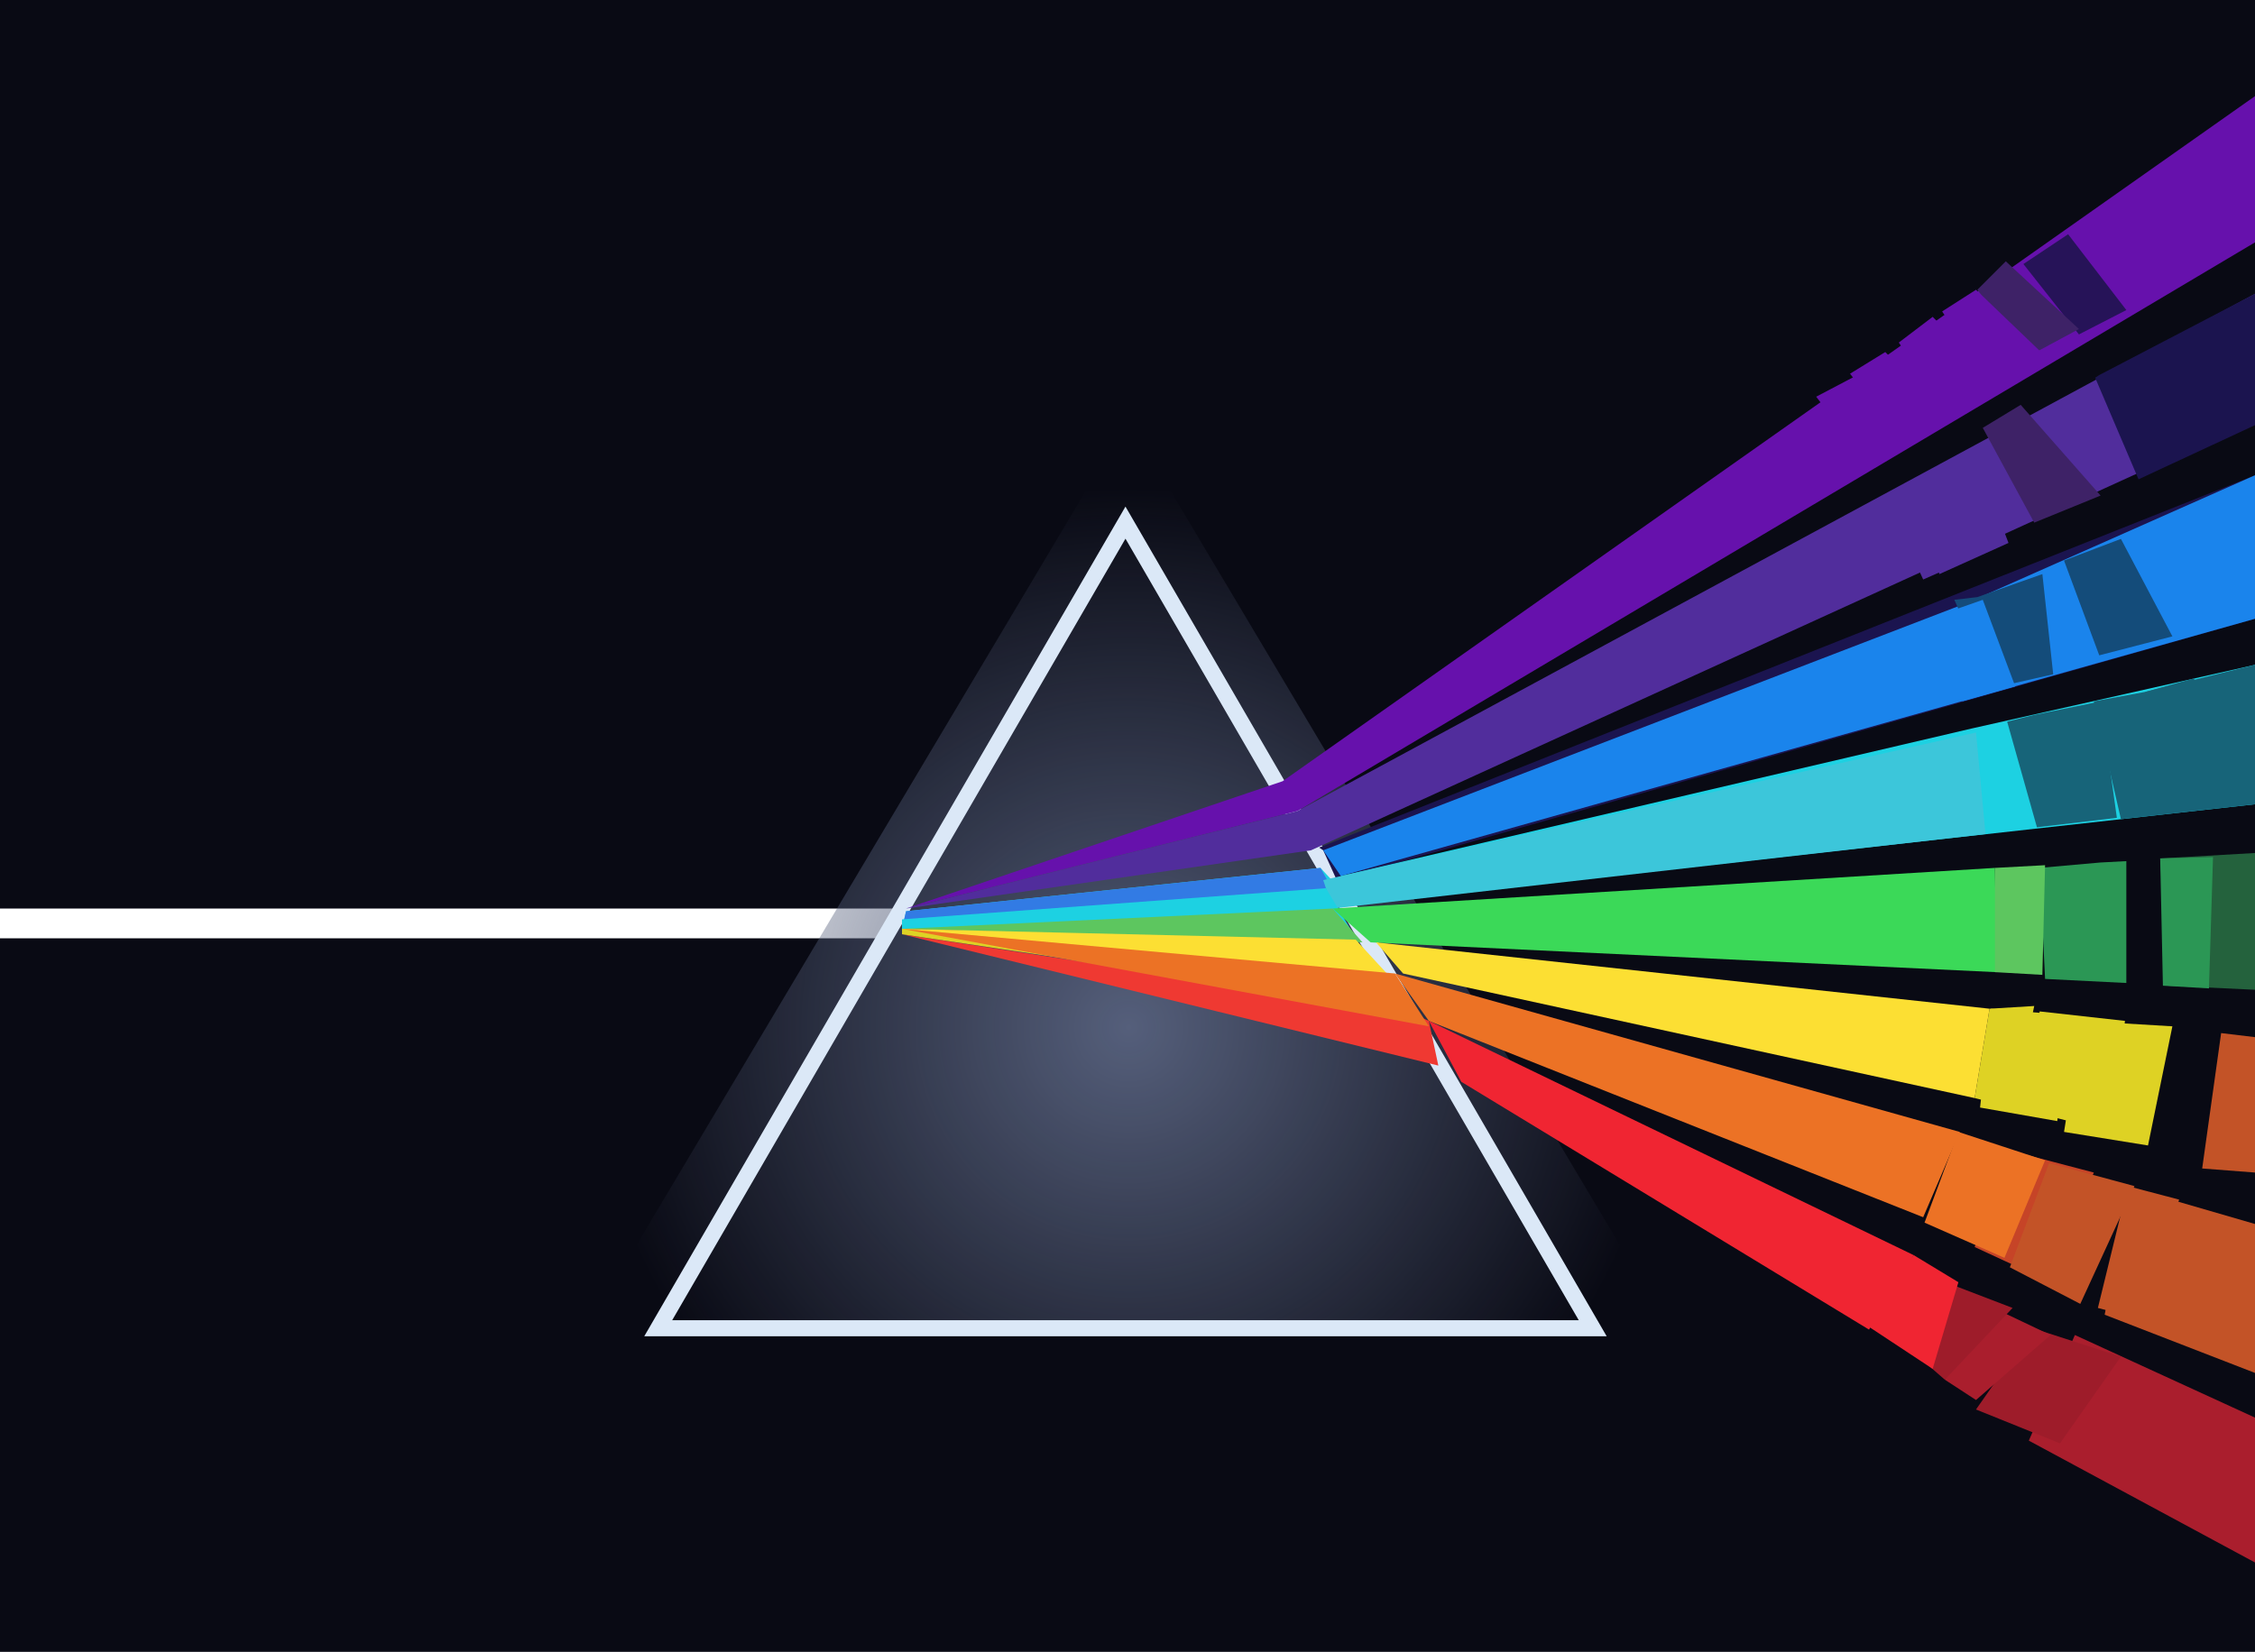
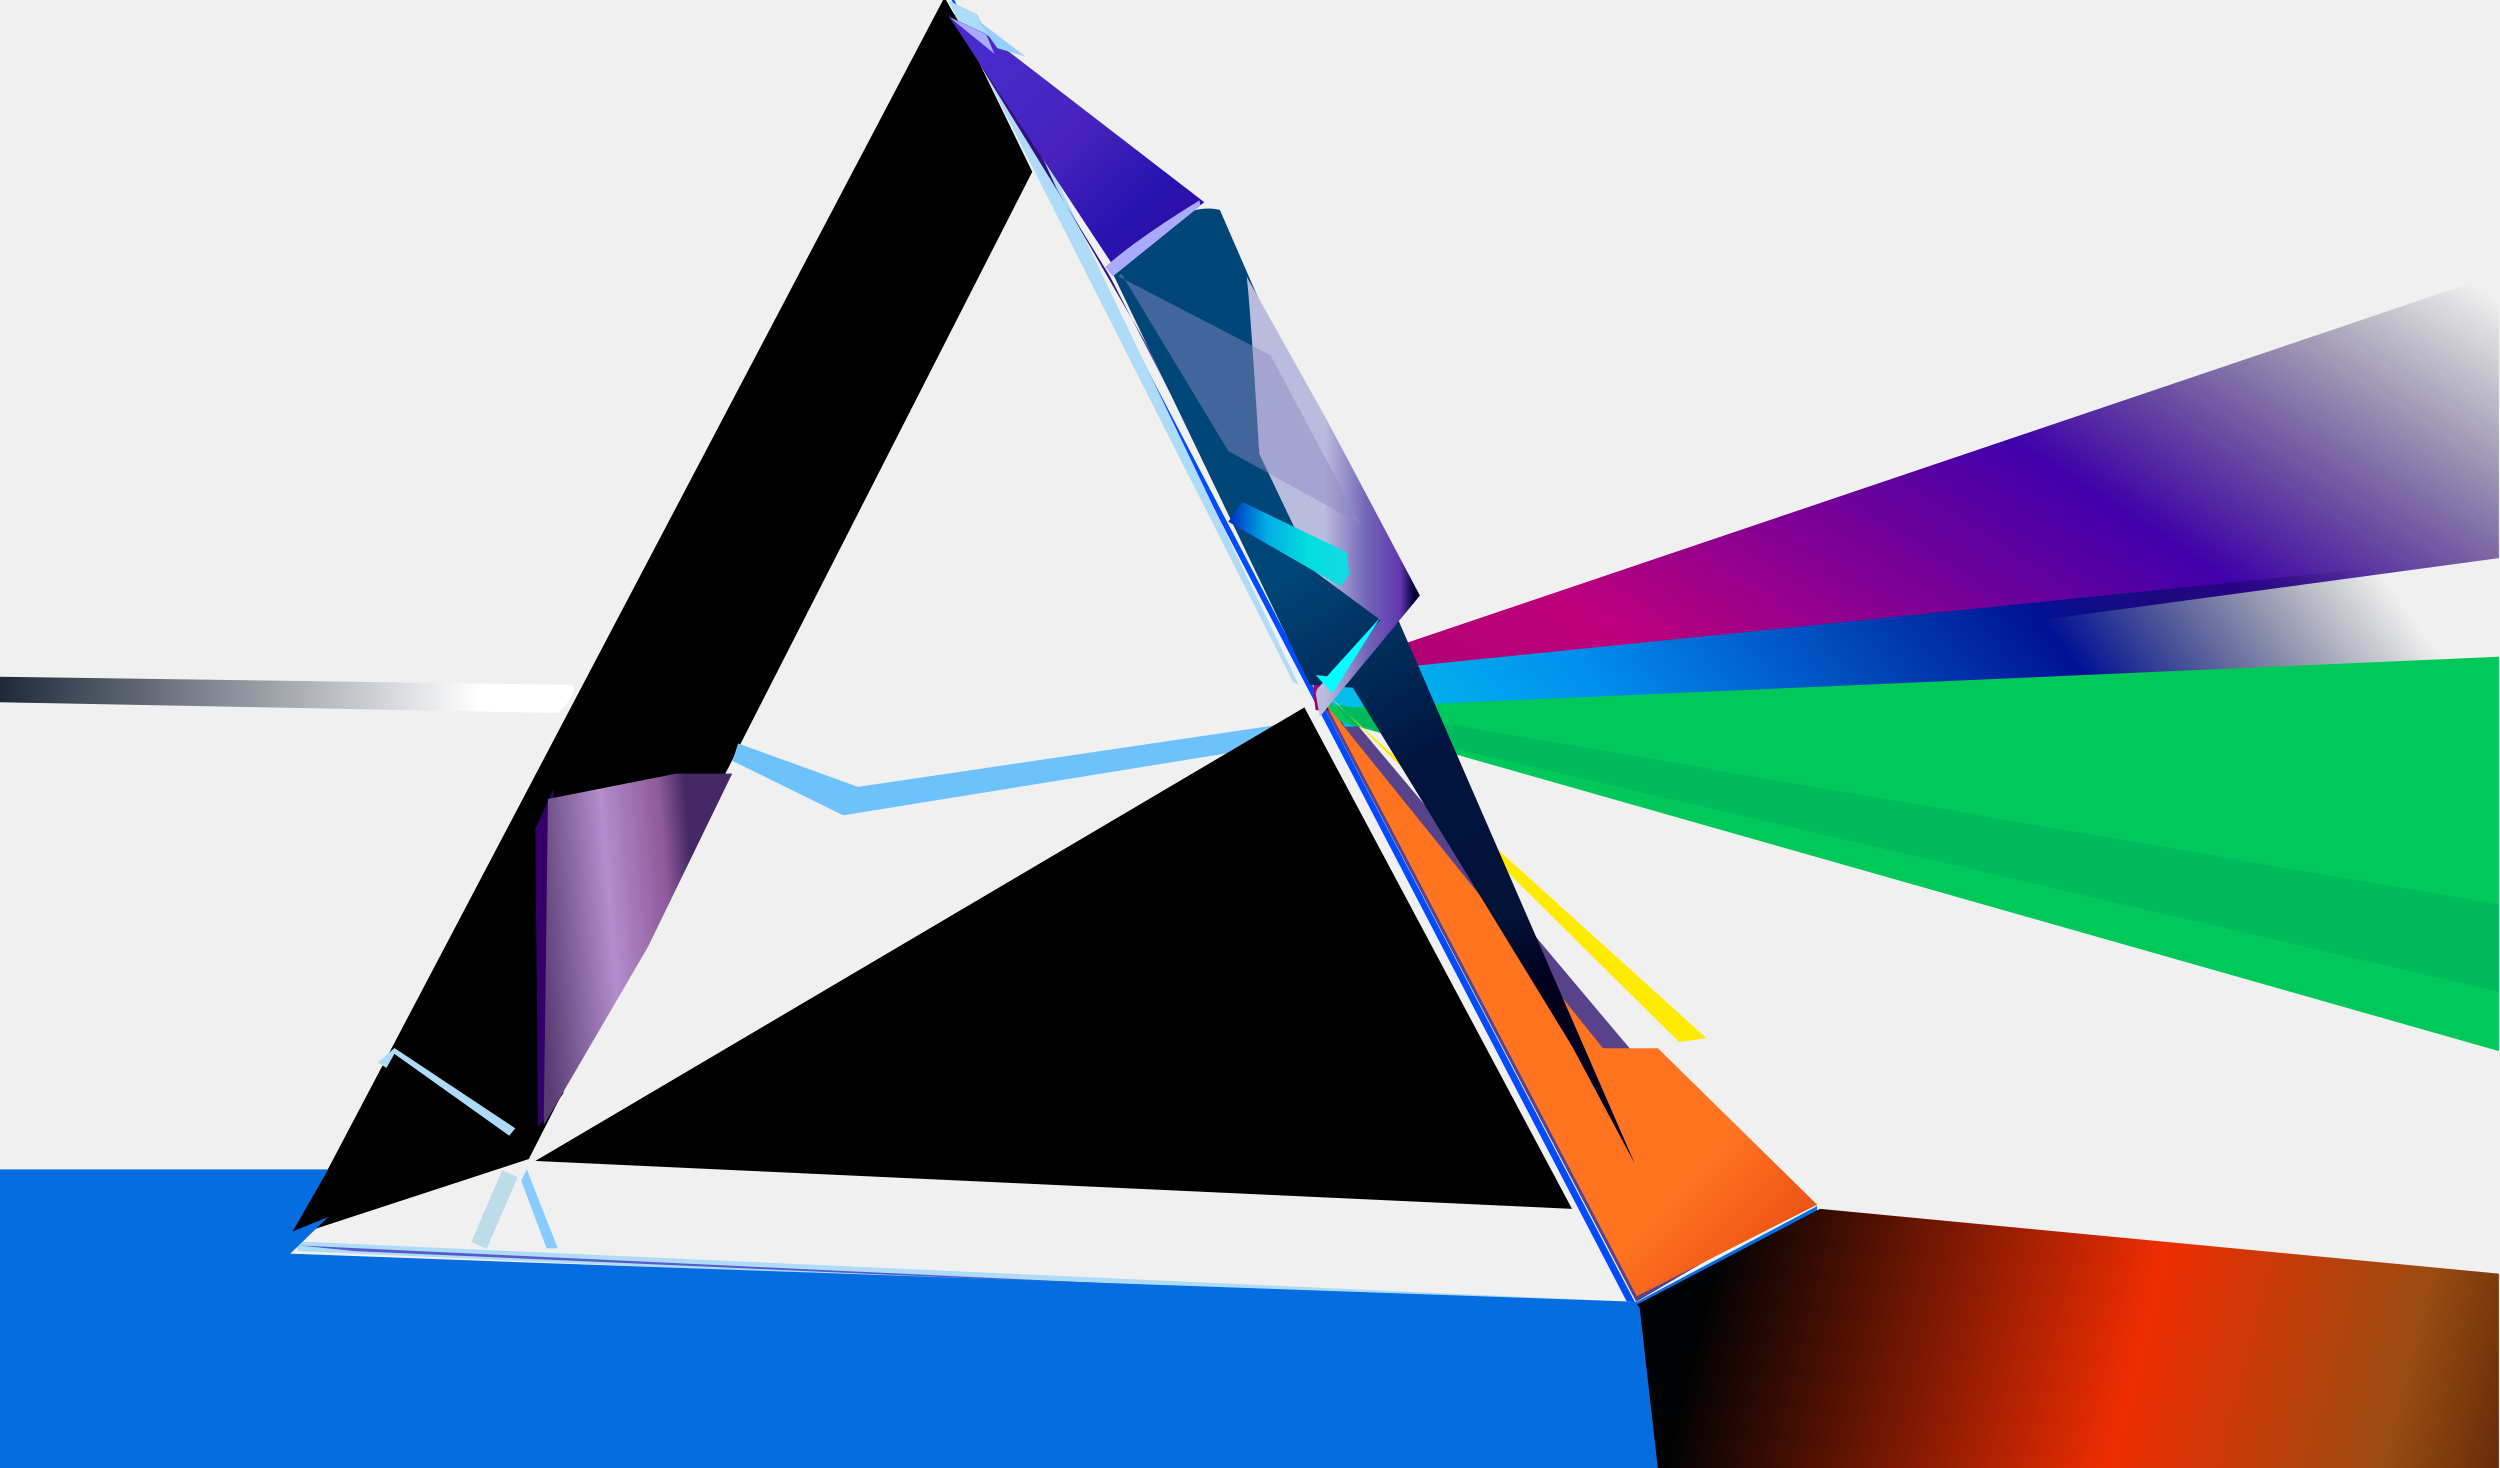
- <svg xmlns="http://www.w3.org/2000/svg" viewBox="0 0 166.5 122">
+ <svg xmlns="http://www.w3.org/2000/svg" viewBox="5 146.9 887.4 521">
  <style type="text/css">
-     .cls-0 { fill: #090A14; }
+     .cls-0 { fill: url(#SVGID_1_); }
    .cls-1 { fill: #FFFFFF; }
-     .cls-2 { fill: url(#SVGID_1_); }
-     .cls-3 { fill: none; stroke: #DBE8F7; stroke-width: 1.189; stroke-miterlimit: 10; }
-     .cls-4 { fill: #6611AC; }
-     .cls-5 { fill: #512D9C; }
-     .cls-6 { fill: #1B144F; }
-     .cls-7 { fill: #1A84EC; }
-     .cls-8 { fill: #1DD1E2; }
-     .cls-9 { fill: #3BD958; }
-     .cls-10 { fill: #FBED21; }
-     .cls-11 { fill: #FA7821; }
-     .cls-12 { fill: #F02532; }
-     .cls-13 { fill: #C64427; }
-     .cls-14 { fill: #AA1E2D; }
-     .cls-15 { fill: #144C7A; }
-     .cls-16 { fill: #176479; }
-     .cls-17 { fill: #24623D; }
-     .cls-18 { fill: #2B9755; }
-     .cls-19 { fill: #802080; }
-     .cls-20 { fill: #327BE4; }
-     .cls-21 { fill: #3CC6DA; }
-     .cls-22 { fill: #5DC65F; }
-     .cls-23 { fill: #DED224; }
-     .cls-24 { fill: #EC7225; }
-     .cls-25 { fill: #C35327; }
-     .cls-26 { fill: #9E1C2A; }
-     .cls-27 { fill: #261358; }
-     .cls-28 { fill: #3E2267; }
-     .cls-29 { fill: #EF3932; }
-     .cls-30 { fill: #FCDF33; }
+     .cls-2 { opacity: 0.3; enable-background: new; }
+     .cls-3 { fill: #AEDBF7; }
+     .cls-4 { fill: none; stroke: #BBDCE8; stroke-width: 6; stroke-miterlimit: 10; }
+     .cls-5 { fill: url(#SVGID_2_); }
+     .cls-6 { fill: url(#SVGID_3_); }
+     .cls-7 { opacity: 0.74; fill: #230666; enable-background: new; }
+     .cls-8 { fill: url(#SVGID_4_); }
+     .cls-9 { fill: url(#SVGID_5_); }
  </style>
  <defs>
-     <radialGradient id="SVGID_1_" cx="83.33" cy="75.88" r="39.94" gradientUnits="userSpaceOnUse">
-       <stop stop-color="#555F7B" offset="0" />
-       <stop stop-color="#555F7B" stop-opacity="0" offset=".999" />
+     <linearGradient id="SVGID_1_" x1="-18.06" x2="210.4" y1="418.5" y2="418.5" gradientTransform="matrix(1 0 0 -1 0 1062)" gradientUnits="userSpaceOnUse">
+       <stop stop-color="#000C1E" offset="0" />
+       <stop stop-color="#fff" offset=".845" />
+     </linearGradient>
+     <radialGradient id="SVGID_2_" cx="316.8" cy="404.5" r="113.6" gradientTransform="matrix(1 0 0 -1 0 1062)" gradientUnits="userSpaceOnUse">
+       <stop stop-color="#fff" offset="0" />
+       <stop stop-color="#6EC2FB" offset=".832" />
    </radialGradient>
+     <linearGradient id="SVGID_3_" x1="563.5" x2="856.5" y1="375" y2="831.4" gradientTransform="matrix(1 0 0 -1 0 1062)" gradientUnits="userSpaceOnUse">
+       <stop stop-color="#CF1197" stop-opacity="0" offset=".01" />
+       <stop stop-color="#920064" offset=".229" />
+       <stop stop-color="#BE007D" offset=".504" />
+       <stop stop-color="#4000AB" offset=".75" />
+       <stop stop-color="#00061F" stop-opacity="0" offset="1" />
+     </linearGradient>
+     <linearGradient id="SVGID_4_" x1="549.6" x2="890.9" y1="403.7" y2="656" gradientTransform="matrix(1 0 0 -1 0 1062)" gradientUnits="userSpaceOnUse">
+       <stop stop-color="#00FFE6" offset="0" />
+       <stop stop-color="#0091EE" offset=".41" />
+       <stop stop-color="#001197" offset=".75" />
+       <stop stop-color="#00061F" stop-opacity="0" offset="1" />
+     </linearGradient>
+     <linearGradient id="SVGID_5_" x1="664" x2="748.6" y1="294.5" y2="565.3" gradientTransform="matrix(1 0 0 -1 0 1062)" gradientUnits="userSpaceOnUse">
+       <stop stop-color="#AA6D00" offset="0" />
+       <stop stop-color="#FE9F00" offset=".31" />
+       <stop stop-color="#FCBD00" offset=".408" />
+       <stop stop-color="#FAAE00" offset=".678" />
+       <stop stop-color="#00C85A" offset="1" />
+     </linearGradient>
+     <linearGradient id="SVGID_6_" x1="498.9" x2="696" y1="424.9" y2="239.7" gradientTransform="matrix(1 0 0 -1 0 1062)" gradientUnits="userSpaceOnUse">
+       <stop stop-color="#FF7321" offset=".101" />
+       <stop stop-color="#CB2200" offset=".491" />
+       <stop stop-color="#AC2717" offset=".808" />
+       <stop stop-color="#740700" offset=".944" />
+     </linearGradient>
+     <linearGradient id="SVGID_7_" x1="378.1" x2="453" y1="788.2" y2="663.7" gradientTransform="matrix(1 0 0 -1 0 1062)" gradientUnits="userSpaceOnUse">
+       <stop stop-color="#330F82" offset="0" />
+       <stop stop-color="#CBDFFF" offset=".385" />
+       <stop stop-color="#CFCAEA" offset=".648" />
+       <stop offset="1" />
+     </linearGradient>
+     <linearGradient id="SVGID_8_" x1="444.1" x2="548.3" y1="720.4" y2="549.6" gradientTransform="matrix(1 0 0 -1 0 1062)" gradientUnits="userSpaceOnUse">
+       <stop stop-color="#004678" offset=".086" />
+       <stop stop-color="#00143F" offset=".491" />
+       <stop stop-color="#021336" offset=".808" />
+       <stop stop-color="#00001C" offset=".944" />
+     </linearGradient>
+     <linearGradient id="SVGID_9_" x1="360.3" x2="426.1" y1="899.4" y2="826.2" gradientTransform="matrix(1 0 0 -1 0 1062)" gradientUnits="userSpaceOnUse">
+       <stop stop-color="#472BCC" offset="0" />
+       <stop stop-color="#4622BC" offset=".436" />
+       <stop stop-color="#2714B0" offset=".754" />
+       <stop stop-color="#340BA6" offset="1" />
+     </linearGradient>
+     <linearGradient id="SVGID_10_" x1="472" x2="509.1" y1="662.8" y2="662.8" gradientTransform="matrix(1 0 0 -1 0 1062)" gradientUnits="userSpaceOnUse">
+       <stop stop-color="#bbd" offset=".086" />
+       <stop stop-color="#7265B8" offset=".491" />
+       <stop stop-color="#6237B0" offset=".808" />
+       <stop stop-color="#000035" offset=".944" />
+     </linearGradient>
+     <linearGradient id="SVGID_11_" x1="437.1" x2="485.2" y1="678.1" y2="678.1" gradientTransform="matrix(1 0 0 -1 0 1062)" gradientUnits="userSpaceOnUse">
+       <stop stop-color="#0005BA" offset="0" />
+       <stop stop-color="#00ADE4" offset=".365" />
+       <stop stop-color="#03DEDE" offset=".667" />
+       <stop stop-color="#14DAE6" offset="1" />
+     </linearGradient>
+     <linearGradient id="SVGID_14_" x1="199.6" x2="265.7" y1="462.4" y2="467.9" gradientTransform="matrix(1 0 0 -1 0 1062)" gradientUnits="userSpaceOnUse">
+       <stop stop-color="#583C72" offset=".091" />
+       <stop stop-color="#B38DCD" offset=".491" />
+       <stop stop-color="#8E5998" offset=".808" />
+       <stop stop-color="#452966" offset=".944" />
+     </linearGradient>
+     <linearGradient id="SVGID_15_" x1="449.7" x2="447.9" y1="363.5" y2="160" gradientTransform="matrix(1 0 0 -1 0 1062)" gradientUnits="userSpaceOnUse">
+       <stop stop-color="#056DE0" offset="0" />
+       <stop stop-color="#39017F" offset=".281" />
+       <stop stop-color="#000727" offset=".621" />
+       <stop stop-color="#000004" offset=".944" />
+     </linearGradient>
+     <linearGradient id="SVGID_16_" x1="559.8" x2="892" y1="307.6" y2="224.3" gradientTransform="matrix(1 0 0 -1 0 1062)" gradientUnits="userSpaceOnUse">
+       <stop stop-color="#000203" offset=".038" />
+       <stop stop-color="#EE2D01" offset=".486" />
+       <stop stop-color="#994C11" offset=".763" />
+       <stop stop-color="#340A00" offset="1" />
+     </linearGradient>
  </defs>
-   <rect class="cls-0" width="166.5" height="122" />
-   <polygon class="cls-1" points="0 67.1 66.6 67.1 65.4 69.3 0 69.3" />
-   <path class="cls-2" d="m83.3 31-39.9 67h79.8l-39.9-67z" />
-   <polygon class="cls-3" points="83.1 38.6 48.6 98.1 117.6 98.1" />
-   <polygon class="cls-4" points="66.9 67.1 94.7 57.7 166.5 7.1 166.5 17.9 95.8 59.9" />
-   <polygon class="cls-5" points="66.9 67.1 96.8 62.8 166.5 31 166.5 21.7 95.8 59.9" />
-   <polygon class="cls-6" points="166.5 35.1 97.4 62.6 97.7 62.8 98.7 65 166.5 45.7" />
-   <polygon class="cls-7" points="97.7 62.8 145.3 44.5 166.5 35.1 166.5 45.7 99 64.7" />
-   <polygon class="cls-8" points="99 64.7 145.6 53.8 166.5 49.1 166.5 59.4 100 66.8" />
-   <polygon class="cls-8" points="66.9 67.3 97.5 64.1 100 66.8 66.6 68.6" />
-   <polygon class="cls-20" points="66.9 67.3 97.5 64.1 99 66.8 66.6 68.6" />
-   <polyline class="cls-21" points="98.4 67.1 146.6 61.6 145.9 54.1 97.7 65" />
-   <polygon class="cls-8" points="66.6 67.9 97.9 65.6 99.7 68.6 66.6 68.6" />
-   <polyline class="cls-9" points="98.4 67.1 147.3 64.1 147.4 71.8 101.2 69.6" />
-   <polyline class="cls-22" points="66.6 68.6 98.4 67.1 100.6 69.6 66.6 68.6" />
-   <polygon class="cls-16" points="158.4 51.1 154.6 51.8 156.6 60.5 166.5 59.4 166.5 49.1" />
-   <polygon class="cls-17" points="166.5 63 159.5 63.4 160.1 72.8 166.5 73.1" />
-   <polygon class="cls-18" points="155.1 63.7 150.6 64.1 151 72.3 157 72.6 157 63.6" />
-   <polygon class="cls-16" points="150.2 52.8 148.2 53.3 150.4 61.1 156.3 60.4 155.1 51.8" />
-   <polygon class="cls-15" points="146 44.1 144.3 44.3 147.2 50.8 151.6 49.8 150.8 42.4" />
-   <polygon class="cls-15" points="156.6 39.8 152.4 41.4 155 48.4 160.4 47" />
-   <polygon class="cls-27" points="152.7 17.3 149.4 19.5 153.5 24.7 157 22.9" />
-   <polygon class="cls-28" points="148.1 19.3 146 21.4 149.6 26.4 153.5 24.3" />
-   <polygon class="cls-4" points="145.9 21.4 143.4 23 146.9 28.3 150.8 26.1" />
-   <polygon class="cls-4" points="142.7 23.4 140.2 25.3 143.9 30.7 147.6 28.4" />
-   <polygon class="cls-4" points="139.2 26 136.6 27.6 140.6 32.8 143.9 30.7" />
-   <polygon class="cls-4" points="134.1 29.3 138.1 34.5 141.6 32.4 137.9 27.3" />
-   <polygon class="cls-5" points="140.9 35.7 143.2 42.4 148.3 40.1 145.7 33.3" />
-   <polygon class="cls-28" points="149.2 29.9 146.4 31.6 150.2 38.6 155.1 36.6" />
-   <polygon class="cls-6" points="155 27.7 154.7 27.9 157.9 35.4 166.5 31.4 166.5 21.7" />
-   <polyline class="cls-5" points="139.2 36.7 142 42.8 145.4 41.3 142.8 34.9" />
-   <polygon class="cls-7" points="142.7 45.6 144.9 51.8 148.8 50.7 146.4 44.3" />
-   <polygon class="cls-16" points="158.4 51.1 159.8 59.9 164.3 59.5 162 50.1" />
-   <polygon class="cls-18" points="159.5 63.4 159.7 72.8 163.1 73 163.4 63.3" />
-   <polygon class="cls-22" points="147.3 64.1 147.3 71.8 150.8 72 151 63.9" />
-   <polygon class="cls-29" points="66.6 69 106.2 78.7 105.5 75.4 103.9 74.7" />
-   <polygon class="cls-24" points="103 71.9 144.7 83.6 142 89.9 105.5 75.4" />
-   <polygon class="cls-12" points="105.5 75.4 141.3 92.7 138 98.2 107.9 79.9" />
-   <polygon class="cls-13" points="148.5 85 145.8 92.1 151.2 94.6 154.6 86.6" />
-   <polygon class="cls-25" points="157.2 87.7 155.4 97.1 166.5 101.4 166.5 90.4" />
-   <polygon class="cls-24" points="144.6 83.6 142.1 90.3 148 92.9 151 85.7" />
-   <polygon class="cls-14" points="153.2 98.6 149.8 106.4 166.5 115.4 166.5 104.7" />
-   <polygon class="cls-26" points="150.1 98.1 145.9 104.1 152.1 106.6 156.6 100.2" />
-   <polygon class="cls-14" points="145.3 95.7 143.6 101.9 145.9 103.4 151.4 98.6" />
-   <polygon class="cls-26" points="142.6 94.3 141.3 99.9 143.6 101.9 148.6 96.6" />
-   <polygon class="cls-12" points="137.4 97.6 142.7 101.1 144.6 94.7 141.3 92.7" />
-   <polygon class="cls-25" points="157.1 87.6 154.9 96.6 157.9 97.4 160.9 88.6" />
-   <polygon class="cls-25" points="151.3 85.9 148.4 93.6 153.6 96.3 157.6 87.6" />
-   <polygon class="cls-25" points="164 76.3 162.6 86.3 166.5 86.6 166.5 76.6" />
-   <polygon class="cls-23" points="153.7 75.4 152.4 83.6 158.6 84.6 160.4 75.8" />
-   <polygon class="cls-23" points="150.6 74.7 149.6 82 155.9 83.6 156.9 75.4" />
-   <polygon class="cls-23" points="147 74.5 146.2 81.8 151.9 82.8 152.9 75" />
-   <polygon class="cls-23" points="146.9 74.5 145.8 81.1 148.6 81.8 150.2 74.3" />
-   <polygon class="cls-30" points="101.6 69.6 146.9 74.5 145.8 81.1 103.6 71.9" />
-   <polygon class="cls-30" points="66.6 68.6 100.1 69.4 102.4 71.9 66.6 68.9" />
-   <polygon class="cls-23" points="66.6 68.6 101.9 71.9 103.6 74.5 66.6 69" />
-   <polygon class="cls-24" points="66.6 68.6 103 71.9 105.5 75.8" />
+   <path class="cls-0" d="m208 390-212-3v9l207 4c0-0.1 8.1-7.3 5-10z" />
+   <polygon points="108.9 585.7 192.7 558.3 371.4 207.9 340.8 144.9" />
+   <path d="m340.5 144.1 1.6-0.3 243.7 466.2h-2.8l-242.5-465.9z" fill="#004BFF" />
+   <polygon class="cls-1" points="340.8 146.9 383 221 383.6 219.9 341.6 144.9" />
+   <polyline class="cls-2" points="352.5 152.8 340.8 151.4 170.7 479.3 110 585" />
+   <path class="cls-3" d="m139 524c0.8-0.4 6-5.1 6-5.1l42.9 28.5-3.8 4.7-45.1-28.1z" />
+   <line class="cls-4" x1="186" x2="175" y1="563.5" y2="589" />
+   <polygon class="cls-5" points="265 417 304.3 436.3 468.3 409.8 464.6 403.3 309.5 426.2 267 410.8" />
+   <path class="cls-6" d="m472 386 420-142v101l-399 54h-21s-1.6-9.9 0-13z" />
+   <polygon class="cls-7" points="472 392.3 585.8 609 634.9 580.1 475.6 390.9" />
+   <polygon class="cls-8" points="472 386.8 482.4 404.9 892 383.5 892 344" />
+   <path class="cls-9" d="m472.5 391.4 6.7 11.2 412.8 117.4v-140l-412.6 18.2-6.9-6.8z" />
+   <path d="m479 397 5 7 408 95v-31l-413-71z" fill="#00BB5B" />
+   <polygon points="477 394 601 516.8 610.7 515.4 479.5 396.8" fill="#FFEB00" />
+   <path d="m475.6 396.8 98.4 122.2h19.5l56.5 55.5-64 32.5" fill="url(#SVGID_6_)" />
+   <path class="cls-3" d="m109.5 587.5c-0.5 0.5 1.5 3.5 1.5 3.5l475 21-2-3-474.5-21.5z" />
+   <polygon class="cls-3" points="341.5 147 352 152 466 390 464 389" />
+   <polyline points="341.5 151.4 399 245 472 386.8 475.6 393 418.1 279.7 380.1 213.9 355 159 342 153" fill="url(#SVGID_7_)" />
+   <path d="m470 390 15.2 1 77.9 127.4 22.2 41.6-147.3-338.6c-18-4.4-38 22.6-38 22.6l70 146z" fill="url(#SVGID_8_)" />
+   <polygon points="355 159 432.5 218.7 400 241 342 153" fill="url(#SVGID_9_)" />
+   <polygon points="352 154 369 167 359 164" fill="#98CDFF" />
+   <polygon points="342 153 355 159 358 166" fill="#AAAAFD" />
+   <path d="m397.3 241.7 2.7 3.3 31-25-0.2-2c0.1 0-21.8 13-33.5 23.7z" fill="#AAAAFD" />
+   <path d="m447.5 245.1 28.5 50.9 33 62.3-35.5 43-1.5-8.3 0.5-1.5 22.5-24.5-23-17-20-42s-3.3-54.9-4.5-62.9z" fill="url(#SVGID_10_)" />
+   <polygon points="472 386.5 478 393 495 366 476 387" fill="#0ff" />
+   <polygon points="441 332.1 481 355.1 484 350.6 483 342.9 446 325.1" fill="url(#SVGID_11_)" />
+   <path d="m402 245 54 28 32 60-47-26-38-63" fill="#8D8BC1" opacity=".47" />
+   <path d="m110 588c1.6 0.7 2.8 1.7 4 2l79-27-2-4-81 29z" fill="url(#SVGID_13_)" />
+   <polygon points="192 562 203 590 199 590 190 566" fill="#8cf" />
+   <polygon points="111 589 131 591 583 611 581 611" fill="#555BCD" />
+   <path d="m196 546-1-105 6.5-14 3.5 108-9 12" fill="#320066" />
+   <polygon points="199.5 430.5 198 546.4 235 483 264.9 421.5 245 421.5" fill="url(#SVGID_14_)" />
+   <path d="m108 591.9 83.1 3.1 394.9 14 64-34v239h-645v-252h134l-31 29.9z" fill="url(#SVGID_15_)" />
+   <path d="m586 610 65-34 241 23v215h-282l-23-203" fill="url(#SVGID_16_)" />
+   <polyline points="195 559 563 576 468 398" />
+   <polygon points="145 521 188.1 551.7 108.9 584" />
</svg>
